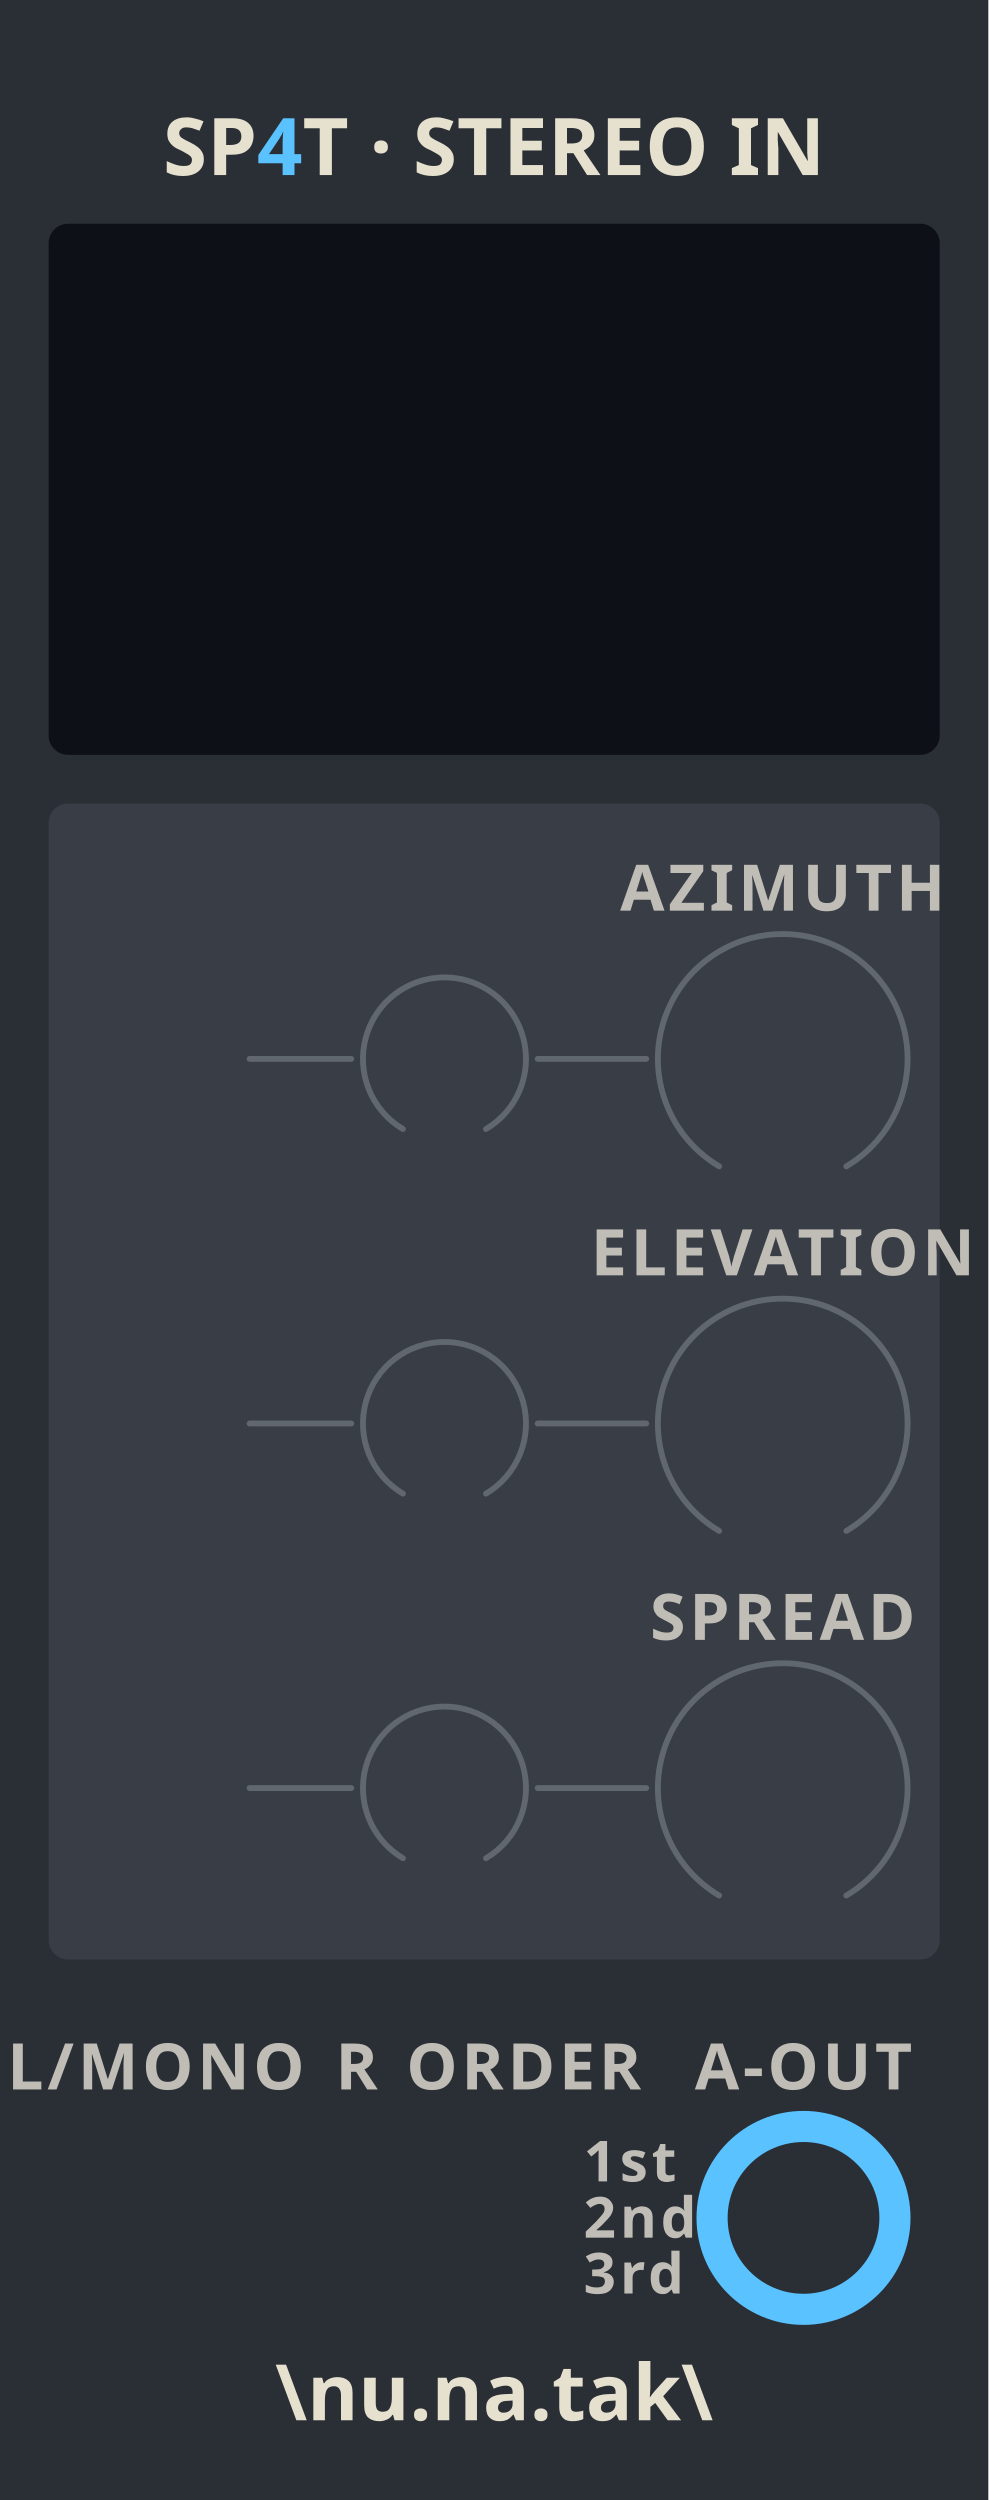
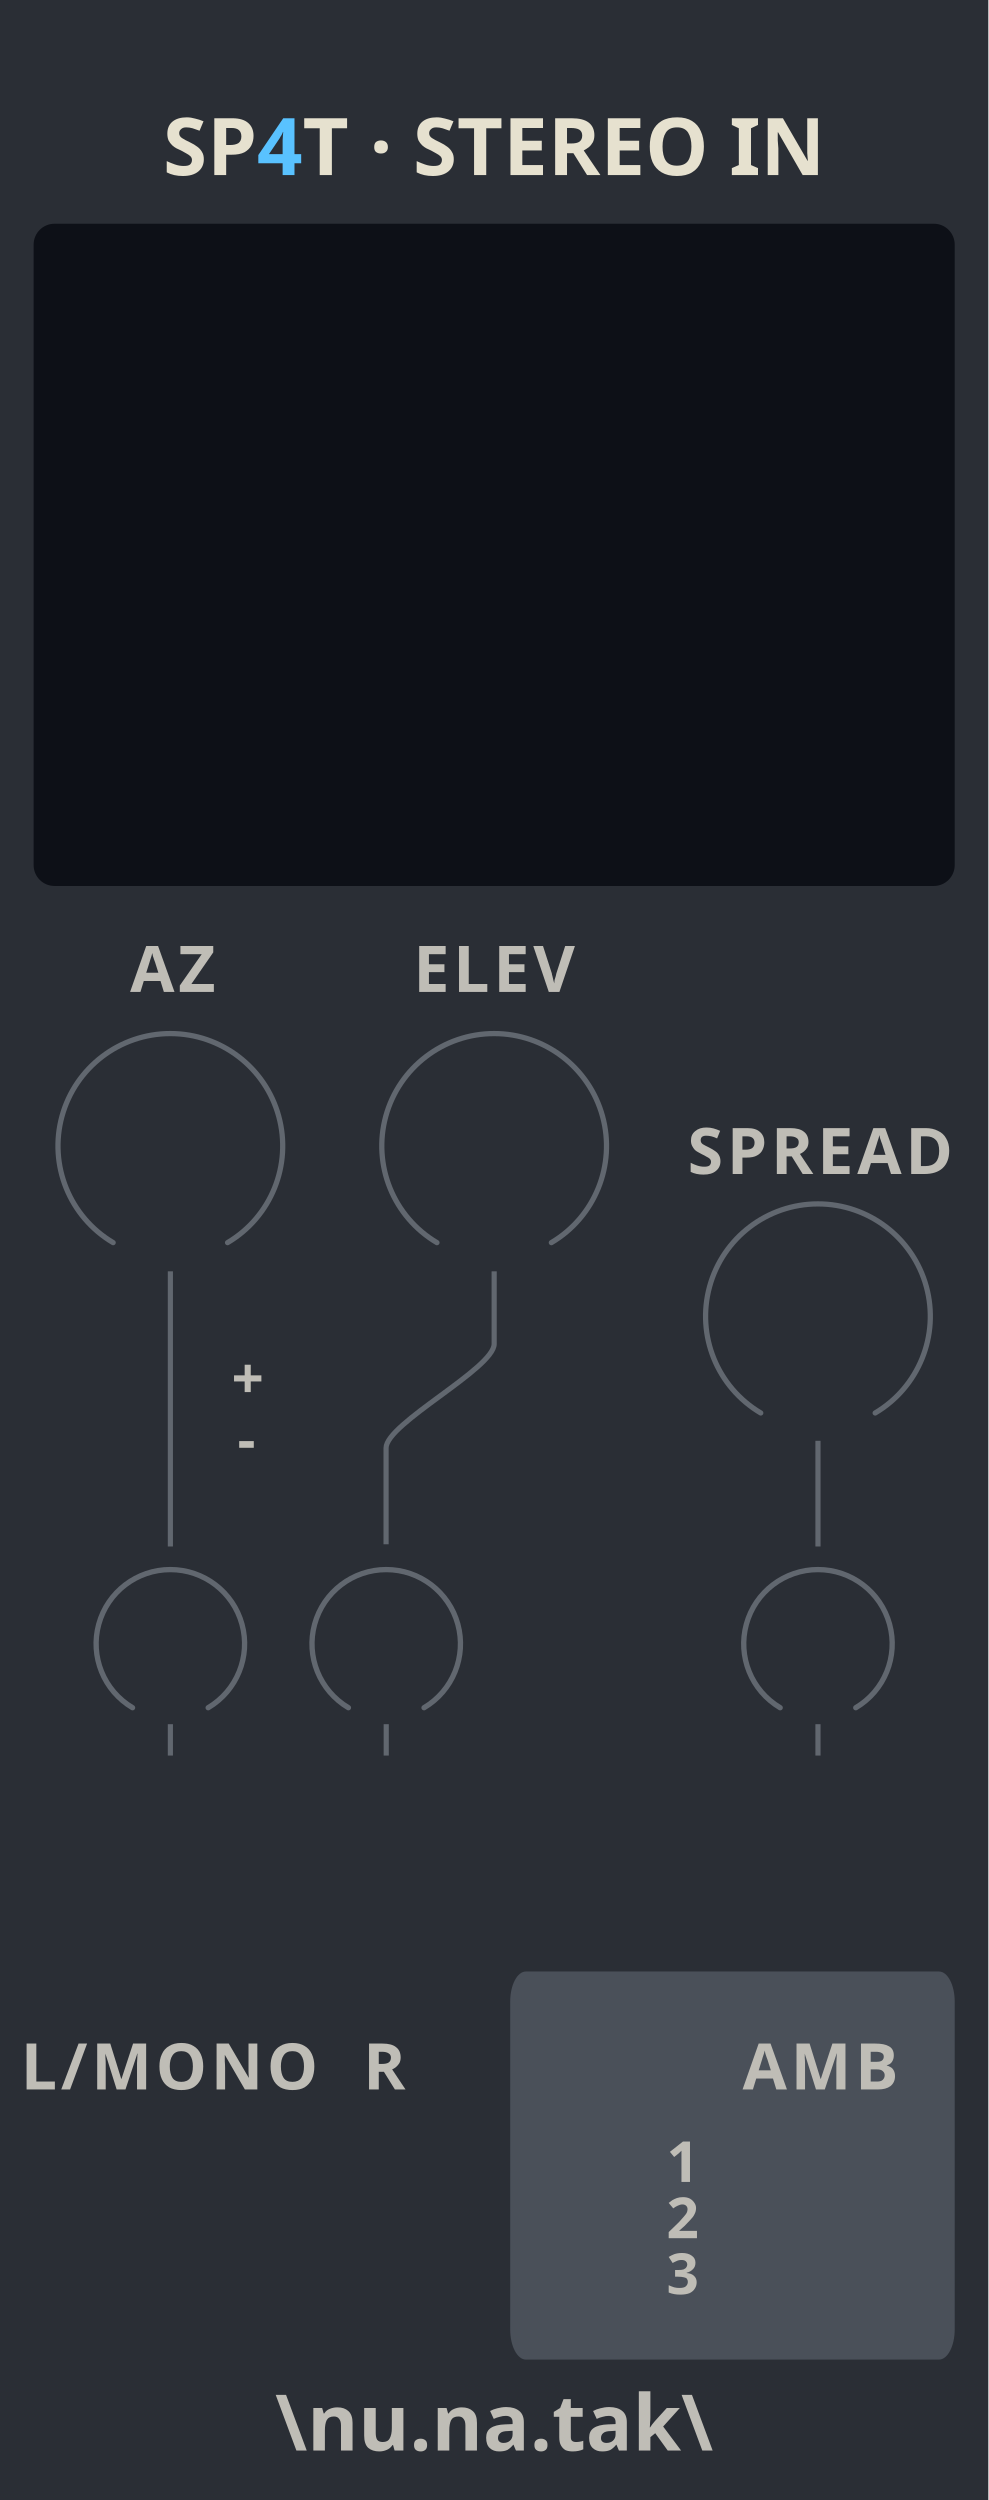
- <svg xmlns="http://www.w3.org/2000/svg" version="1.1" width="50.8mm" height="128.5mm" viewBox="0 0 50.8 128.5">
-   <rect id="background" x="0" y="0" width="50.8" height="128.5" fill="#2A2E35" />
-   <text id="title" x="25.4" y="9" font-family="'Rounded Mplus 1c', 'Arial Rounded MT Bold', sans-serif" font-size="4.1" font-weight="700" text-anchor="middle" fill="#E6E1CF">SP<tspan fill="#59C2FF">4</tspan>T · STEREO IN</text>
-   <rect id="screen" x="2.5" y="11.5" width="45.8" height="27.3" rx="1" fill="#0D1017" />
-   <rect id="angle-area" x="2.5" y="41.3" width="45.8" height="59.42" rx="1" fill="#383D46" />
-   <g id="angle-strokes" fill="none" stroke="#61676F" stroke-width="0.3" stroke-linecap="round">
-     <path d="M12.83,54.427H18.056M27.636,54.427H33.216" />
-     <path d="M12.83,73.167H18.056M27.636,73.167H33.216" />
-     <path d="M12.83,91.907H18.056M27.636,91.907H33.216" />
-     <path d="M20.712,58.033A4.19,4.19 0 1 1 24.98,58.033" />
-     <path d="M20.712,76.773A4.19,4.19 0 1 1 24.98,76.773" />
-     <path d="M20.712,95.513A4.19,4.19 0 1 1 24.98,95.513" />
-     <path d="M36.965,59.95A6.417,6.417 0 1 1 43.501,59.95" />
-     <path d="M36.965,78.69A6.417,6.417 0 1 1 43.501,78.69" />
-     <path d="M36.965,97.43A6.417,6.417 0 1 1 43.501,97.43" />
+ <svg xmlns="http://www.w3.org/2000/svg" version="1.1" width="50.8mm" height="128.5mm" viewBox="0 0 50.8 128.5" id="svg49">
+   <defs id="component-defs">
+     
+     
+     
+     
+     
+     
+   </defs>
+   <g id="panel">
+     <rect id="background" x="0" y="0" width="50.8" height="128.5" fill="#2a2e35" />
+     <rect style="fill:#4a5059;stroke:none" id="rect138" width="22.848" height="19.948" x="26.224" y="101.335" rx="0.809" ry="1.552" />
+     <text id="title" x="25.4" y="9" font-family="'Rounded Mplus 1c', 'Arial Rounded MT Bold', sans-serif" font-size="4.1" font-weight="700" text-anchor="middle" fill="#e6e1cf">SP<tspan fill="#59c2ff" id="tspan32">4</tspan>T · STEREO IN</text>
+     <rect id="screen" x="1.728" y="11.5" width="47.344" height="34.039" rx="1.072" fill="#0d1017" style="stroke-width:1.156" />
+     <text x="8.707" y="107.4" id="text43" style="font-weight:600;font-size:3.3px;font-family:'Barlow Condensed', 'Arial Narrow', sans-serif;letter-spacing:0.2;text-anchor:middle;fill:#bfbdb6">L/MONO</text>
+     <text x="19.76" y="107.4" id="text44" style="font-weight:600;font-size:3.3px;font-family:'Barlow Condensed', 'Arial Narrow', sans-serif;letter-spacing:0.2;text-anchor:middle;fill:#bfbdb6">R</text>
+     <text x="42.072" y="107.4" id="text46" style="font-weight:600;font-size:3.3px;font-family:'Barlow Condensed', 'Arial Narrow', sans-serif;letter-spacing:0.2;text-anchor:middle;fill:#bfbdb6">
+       <tspan id="tspan85" x="42.172" y="107.4">AMB</tspan>
+     </text>
+     <text id="brand" x="25.4" y="125.958" font-family="'Rounded Mplus 1c', 'Arial Rounded MT Bold', sans-serif" font-size="4" font-weight="700" text-anchor="middle" fill="#bfbdb6">\nu.na.tak\</text>
+     <text x="8.781" y="50.985" id="text72" style="font-weight:600;font-size:3.3px;font-family:'Barlow Condensed', 'Arial Narrow', sans-serif;letter-spacing:0.2;text-anchor:middle;fill:#bfbdb6">
+       <tspan id="tspan75" x="8.881" y="50.985">AZ</tspan>
+     </text>
+     <text x="25.302" y="50.985" id="text73" style="font-weight:600;font-size:3.3px;font-family:'Barlow Condensed', 'Arial Narrow', sans-serif;letter-spacing:0.2;text-anchor:middle;fill:#bfbdb6">
+       <tspan id="tspan76" x="25.402" y="50.985">ELEV</tspan>
+     </text>
+     <text x="42.061" y="60.343" id="text74" style="font-weight:600;font-size:3.3px;font-family:'Barlow Condensed', 'Arial Narrow', sans-serif;letter-spacing:0.2;text-anchor:middle;fill:#bfbdb6">
+       <tspan id="tspan74" x="42.161" y="60.343">SPREAD</tspan>
+     </text>
+     <path style="fill:none;stroke:#61676f;stroke-width:0.265px;stroke-linecap:butt;stroke-linejoin:miter" d="m 19.844,79.375 v -4.949 c 0,-1.26 5.556,-4.088 5.556,-5.348 v -3.732" id="path82" />
+     <path style="fill:none;stroke:#61676f;stroke-width:0.265px;stroke-linecap:butt;stroke-linejoin:miter" d="m 42.044,74.057 v 5.432" id="path77" />
+     <path style="fill:none;stroke:#61676f;stroke-width:0.265px;stroke-linecap:butt;stroke-linejoin:miter" d="M 8.757,65.346 V 79.489" id="path76" />
+     <path d="m 36.965,59.95 a 6.417,6.417 0 1 1 6.535,0" id="path38" style="fill:none;stroke:#61676f;stroke-width:0.3;stroke-linecap:round" transform="matrix(0.9,0,0,0.9,-27.4532,9.9164)" />
+     <path d="m 36.965,59.95 a 6.417,6.417 0 1 1 6.535,0" id="path57" style="fill:none;stroke:#61676f;stroke-width:0.3;stroke-linecap:round" transform="matrix(0.9,0,0,0.9,-10.8097,9.9164)" />
+     <path d="m 36.965,59.95 a 6.417,6.417 0 1 1 6.535,0" id="path58" style="fill:none;stroke:#61676f;stroke-width:0.3;stroke-linecap:round" transform="matrix(0.9,0,0,0.9,5.8338,18.6715)" />
+     <path d="m 20.712,76.773 a 4.19,4.19 0 1 1 4.268,0" id="path36" style="fill:none;stroke:#61676f;stroke-width:0.3;stroke-linecap:round" transform="matrix(0.9107457,0,0,0.9107457,-12.0504,17.8556)" />
+     <path d="m 20.712,76.773 a 4.19,4.19 0 1 1 4.268,0" id="path51" style="fill:none;stroke:#61676f;stroke-width:0.3;stroke-linecap:round" transform="matrix(0.9107457,0,0,0.9107457,-0.9547,17.8556)" />
+     <path d="m 20.712,76.773 a 4.19,4.19 0 1 1 4.268,0" id="path53" style="fill:none;stroke:#61676f;stroke-width:0.3;stroke-linecap:round" transform="matrix(0.9107457,0,0,0.9107457,21.2366,17.8556)" />
+     <text x="31.642" y="99.489" id="text47" style="font-weight:600;font-size:2.9px;font-family:'Barlow Condensed', 'Arial Narrow', sans-serif;letter-spacing:0.2;text-anchor:start;fill:#bfbdb6" transform="translate(2.621,12.663)">
+       <tspan id="tspan82" x="31.642" y="99.489">1</tspan>
+     </text>
+     <text x="31.642" y="102.379" id="text48" style="font-weight:600;font-size:2.9px;font-family:'Barlow Condensed', 'Arial Narrow', sans-serif;letter-spacing:0.2;text-anchor:start;fill:#bfbdb6" transform="translate(2.621,12.663)">
+       <tspan id="tspan83" x="31.642" y="102.379">2</tspan>
+     </text>
+     <text x="31.642" y="105.249" id="text49" style="font-weight:600;font-size:2.9px;font-family:'Barlow Condensed', 'Arial Narrow', sans-serif;letter-spacing:0.2;text-anchor:start;fill:#bfbdb6" transform="translate(2.621,12.663)">
+       <tspan id="tspan84" x="31.642" y="105.249">3</tspan>
+     </text>
+     <g id="g121" transform="translate(0.072,0.26)">
+       <text x="11.832" y="71.622" id="text118" style="font-weight:600;font-size:2.9px;font-family:'Barlow Condensed', 'Arial Narrow', sans-serif;letter-spacing:0.2;text-anchor:start;fill:#bfbdb6">
+         <tspan id="tspan120" x="11.832" y="71.622">+</tspan>
+       </text>
+       <text x="12.129" y="74.765" id="text119" style="font-weight:600;font-size:2.9px;font-family:'Barlow Condensed', 'Arial Narrow', sans-serif;letter-spacing:0.2;text-anchor:start;fill:#bfbdb6">
+         <tspan id="tspan121" x="12.129" y="74.765">-</tspan>
+       </text>
+     </g>
+     <path style="fill:none;stroke:#61676f;stroke-width:0.265px;stroke-linecap:butt;stroke-linejoin:miter" d="m 8.757,88.623 v 1.613" id="path146" />
+     <path style="fill:none;stroke:#61676f;stroke-width:0.265px;stroke-linecap:butt;stroke-linejoin:miter" d="m 19.852,88.623 v 1.613" id="path1" />
+     <path style="fill:none;stroke:#61676f;stroke-width:0.265px;stroke-linecap:butt;stroke-linejoin:miter" d="m 42.044,88.623 v 1.613" id="path2" />
  </g>
-   <g id="labels" font-family="'Barlow Condensed', 'Arial Narrow', sans-serif" font-size="3.3" font-weight="600" letter-spacing="0.2" text-anchor="middle" fill="#BFBDB6">
-     <text x="40.233" y="46.81">AZIMUTH</text>
-     <text x="40.233" y="65.55">ELEVATION</text>
-     <text x="40.233" y="84.29">SPREAD</text>
-     <text x="8.013" y="107.4">L/MONO</text>
-     <text x="18.336" y="107.4">R</text>
-     <text x="26.925" y="107.4">ORDER</text>
-     <text x="41.3" y="107.4">A-OUT</text>
-     <g font-size="2.9" text-anchor="start">
-       <text x="30" y="112.125">1st</text>
-       <text x="30" y="115.015">2nd</text>
-       <text x="30" y="117.885">3rd</text>
-     </g>
+   <g id="components" style="display:none">
+     <circle id="ambi-output" cx="42.043" cy="114" r="4.013" fill="#0000ff" />
+     <circle id="azimuth-cv-param" cx="8.756" cy="84.492" r="3.084" fill="#ff0000" />
+     <circle id="order-param" cx="31.188" cy="114" r="2.279" fill="#ff0000" />
+     <circle id="left-input" cx="8.756" cy="114" r="4.013" fill="#00ff00" />
+     <circle id="right-input" cx="19.852" cy="114" r="4.013" fill="#00ff00" />
+     <circle id="elevation-cv-param" cx="19.852" cy="84.492" r="3.084" fill="#ff0000" />
+     <circle id="spread-cv-param" cx="42.043" cy="84.492" r="3.084" fill="#ff0000" />
+     <circle id="azimuth-param" cx="8.757" cy="58.901" r="5.055" fill="#ff0000" />
+     <circle id="elevation-param" cx="25.4" cy="58.901" r="5.055" fill="#ff0000" />
+     <circle id="spread-param" cx="42.044" cy="67.656" r="5.055" fill="#ff0000" />
+     <circle id="elevation-cv-input" cx="19.852" cy="94.903" r="4.013" fill="#00ff00" />
+     <circle id="azimuth-cv-input" cx="8.756" cy="94.903" r="4.013" fill="#00ff00" />
+     <circle id="spread-cv-input" cx="42.043" cy="94.903" r="4.013" fill="#00ff00" />
+     <circle id="azimuth-cv-switch" cx="8.829" cy="72.418" r="2.278" fill="#ff0000" />
  </g>
-   <circle id="ambisonic-output-contour" cx="41.3" cy="114" r="4.7" fill="none" stroke="#59C2FF" stroke-width="1.6" />
-   <text id="brand" x="25.4" y="124.4" font-family="'Rounded Mplus 1c', 'Arial Rounded MT Bold', sans-serif" font-size="4" font-weight="700" text-anchor="middle" fill="#E6E1CF">\nu.na.tak\</text>
</svg>
